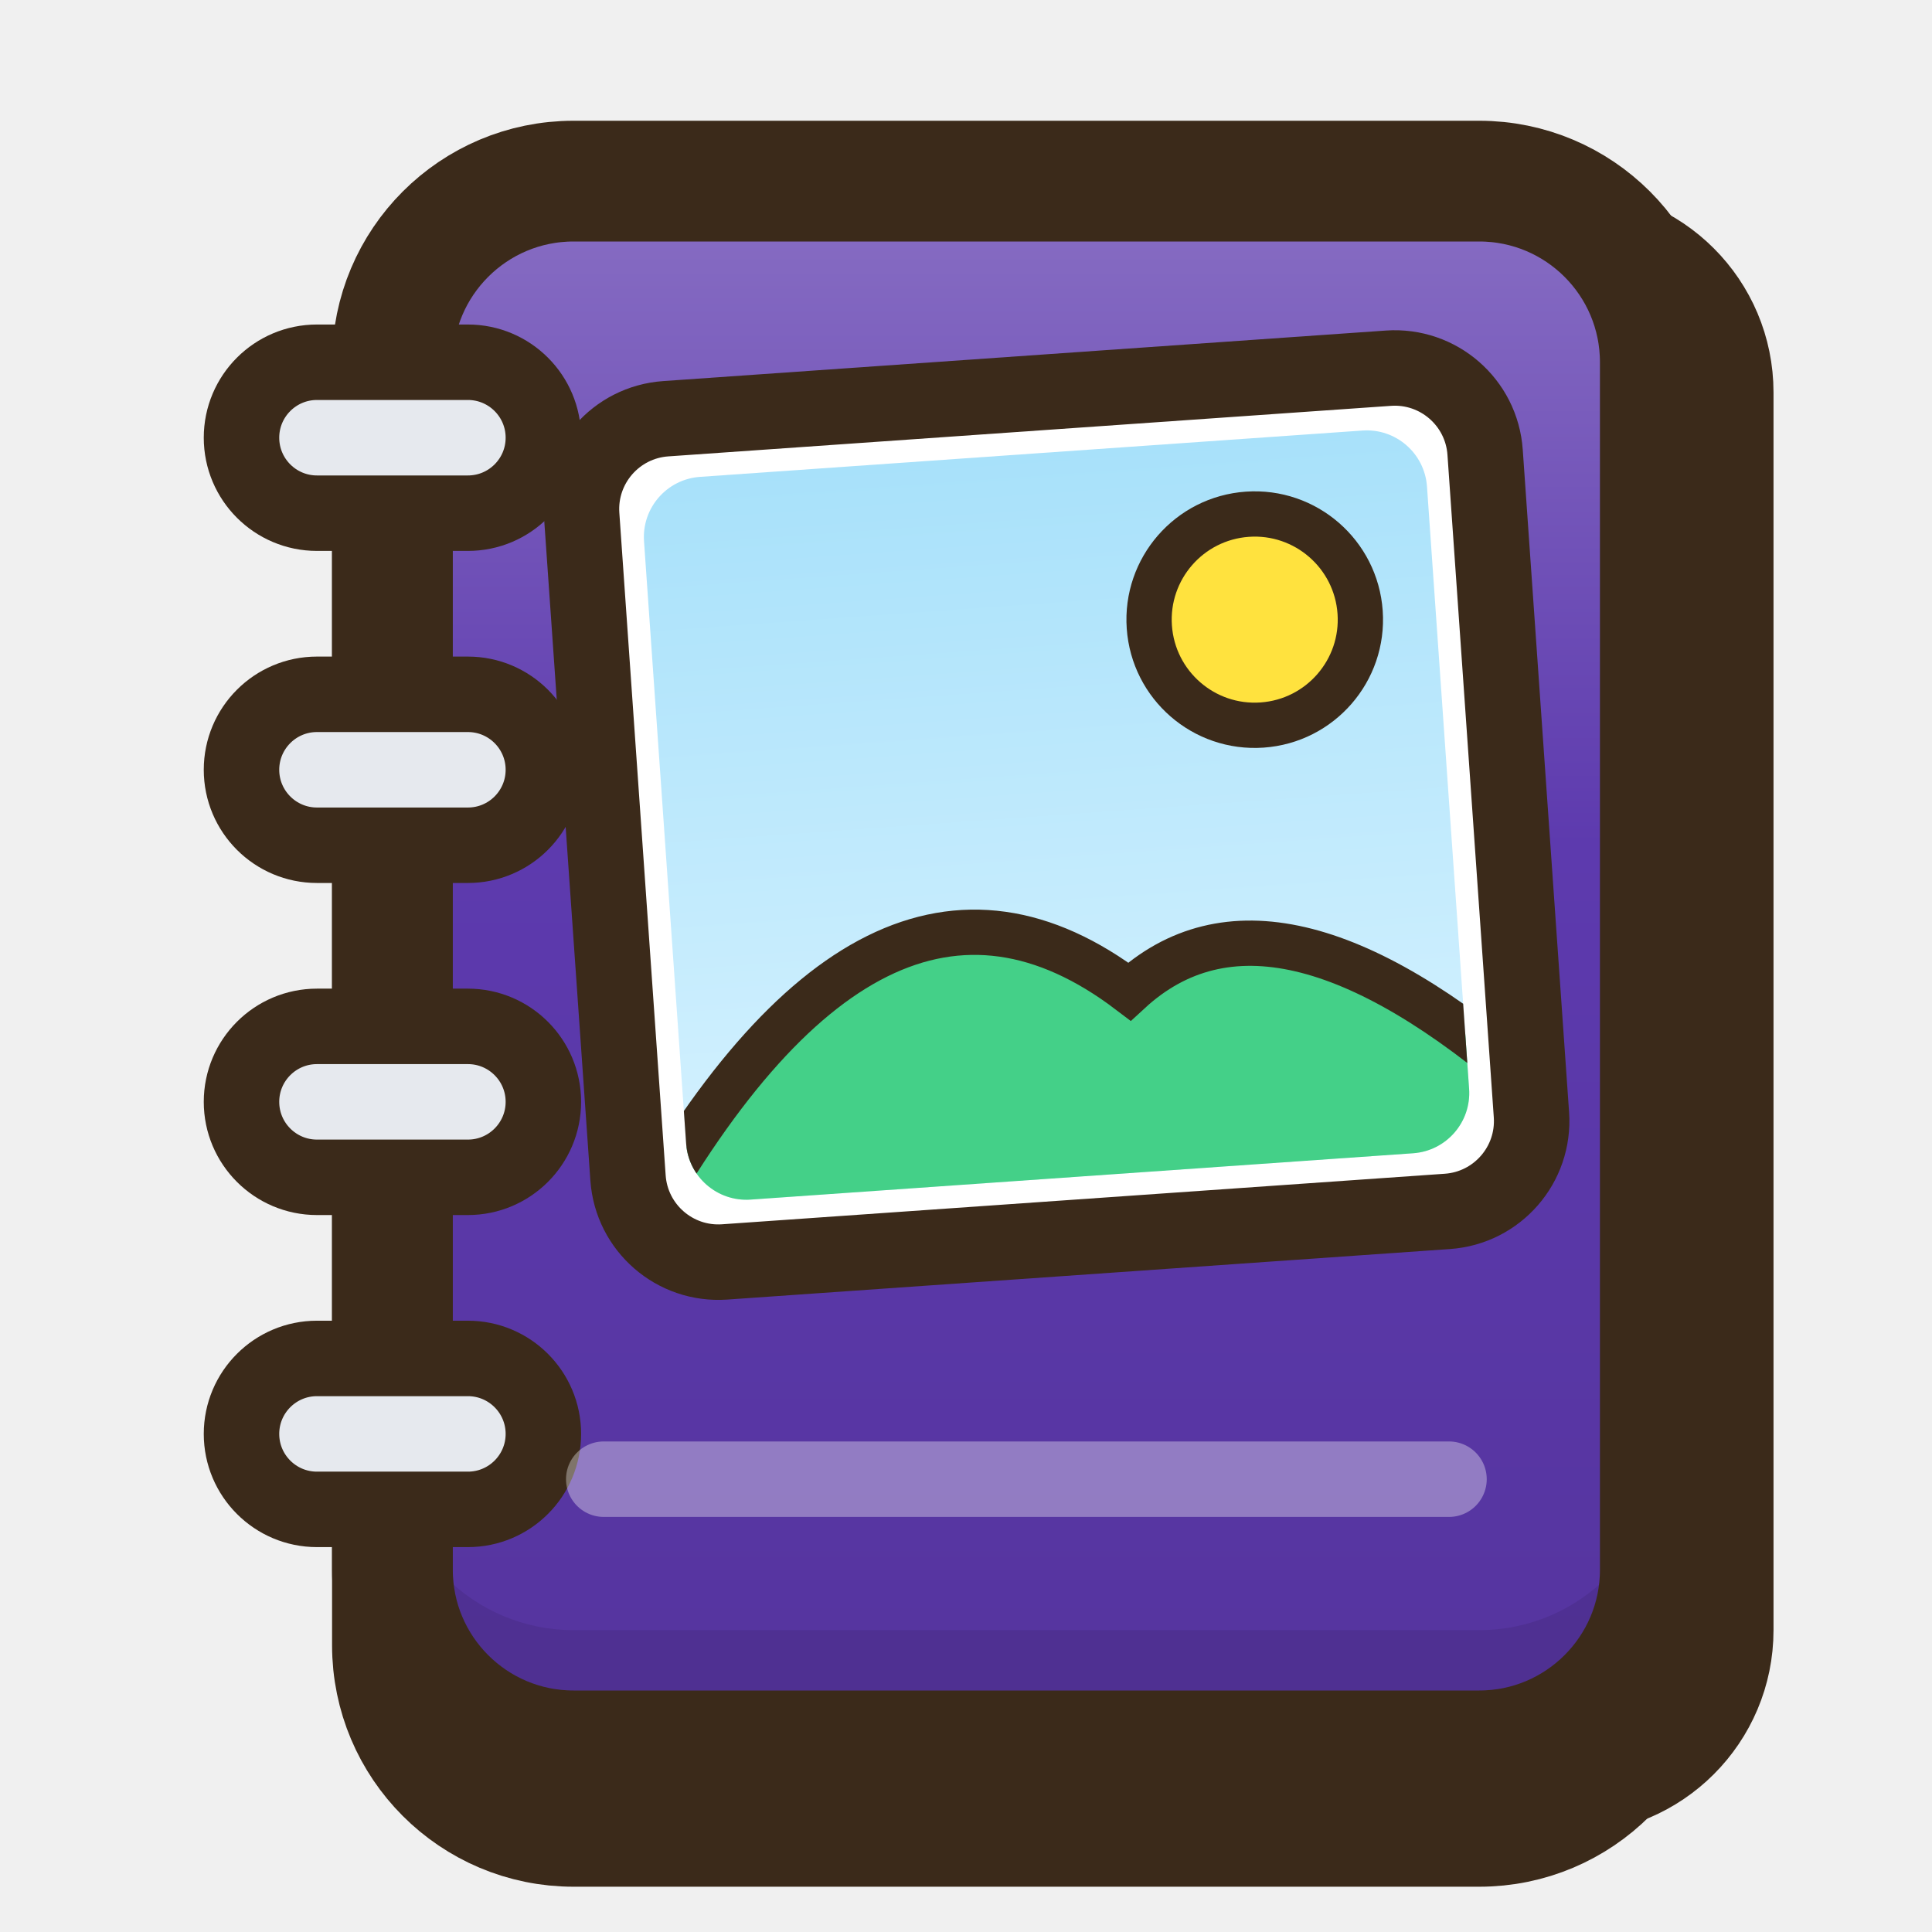
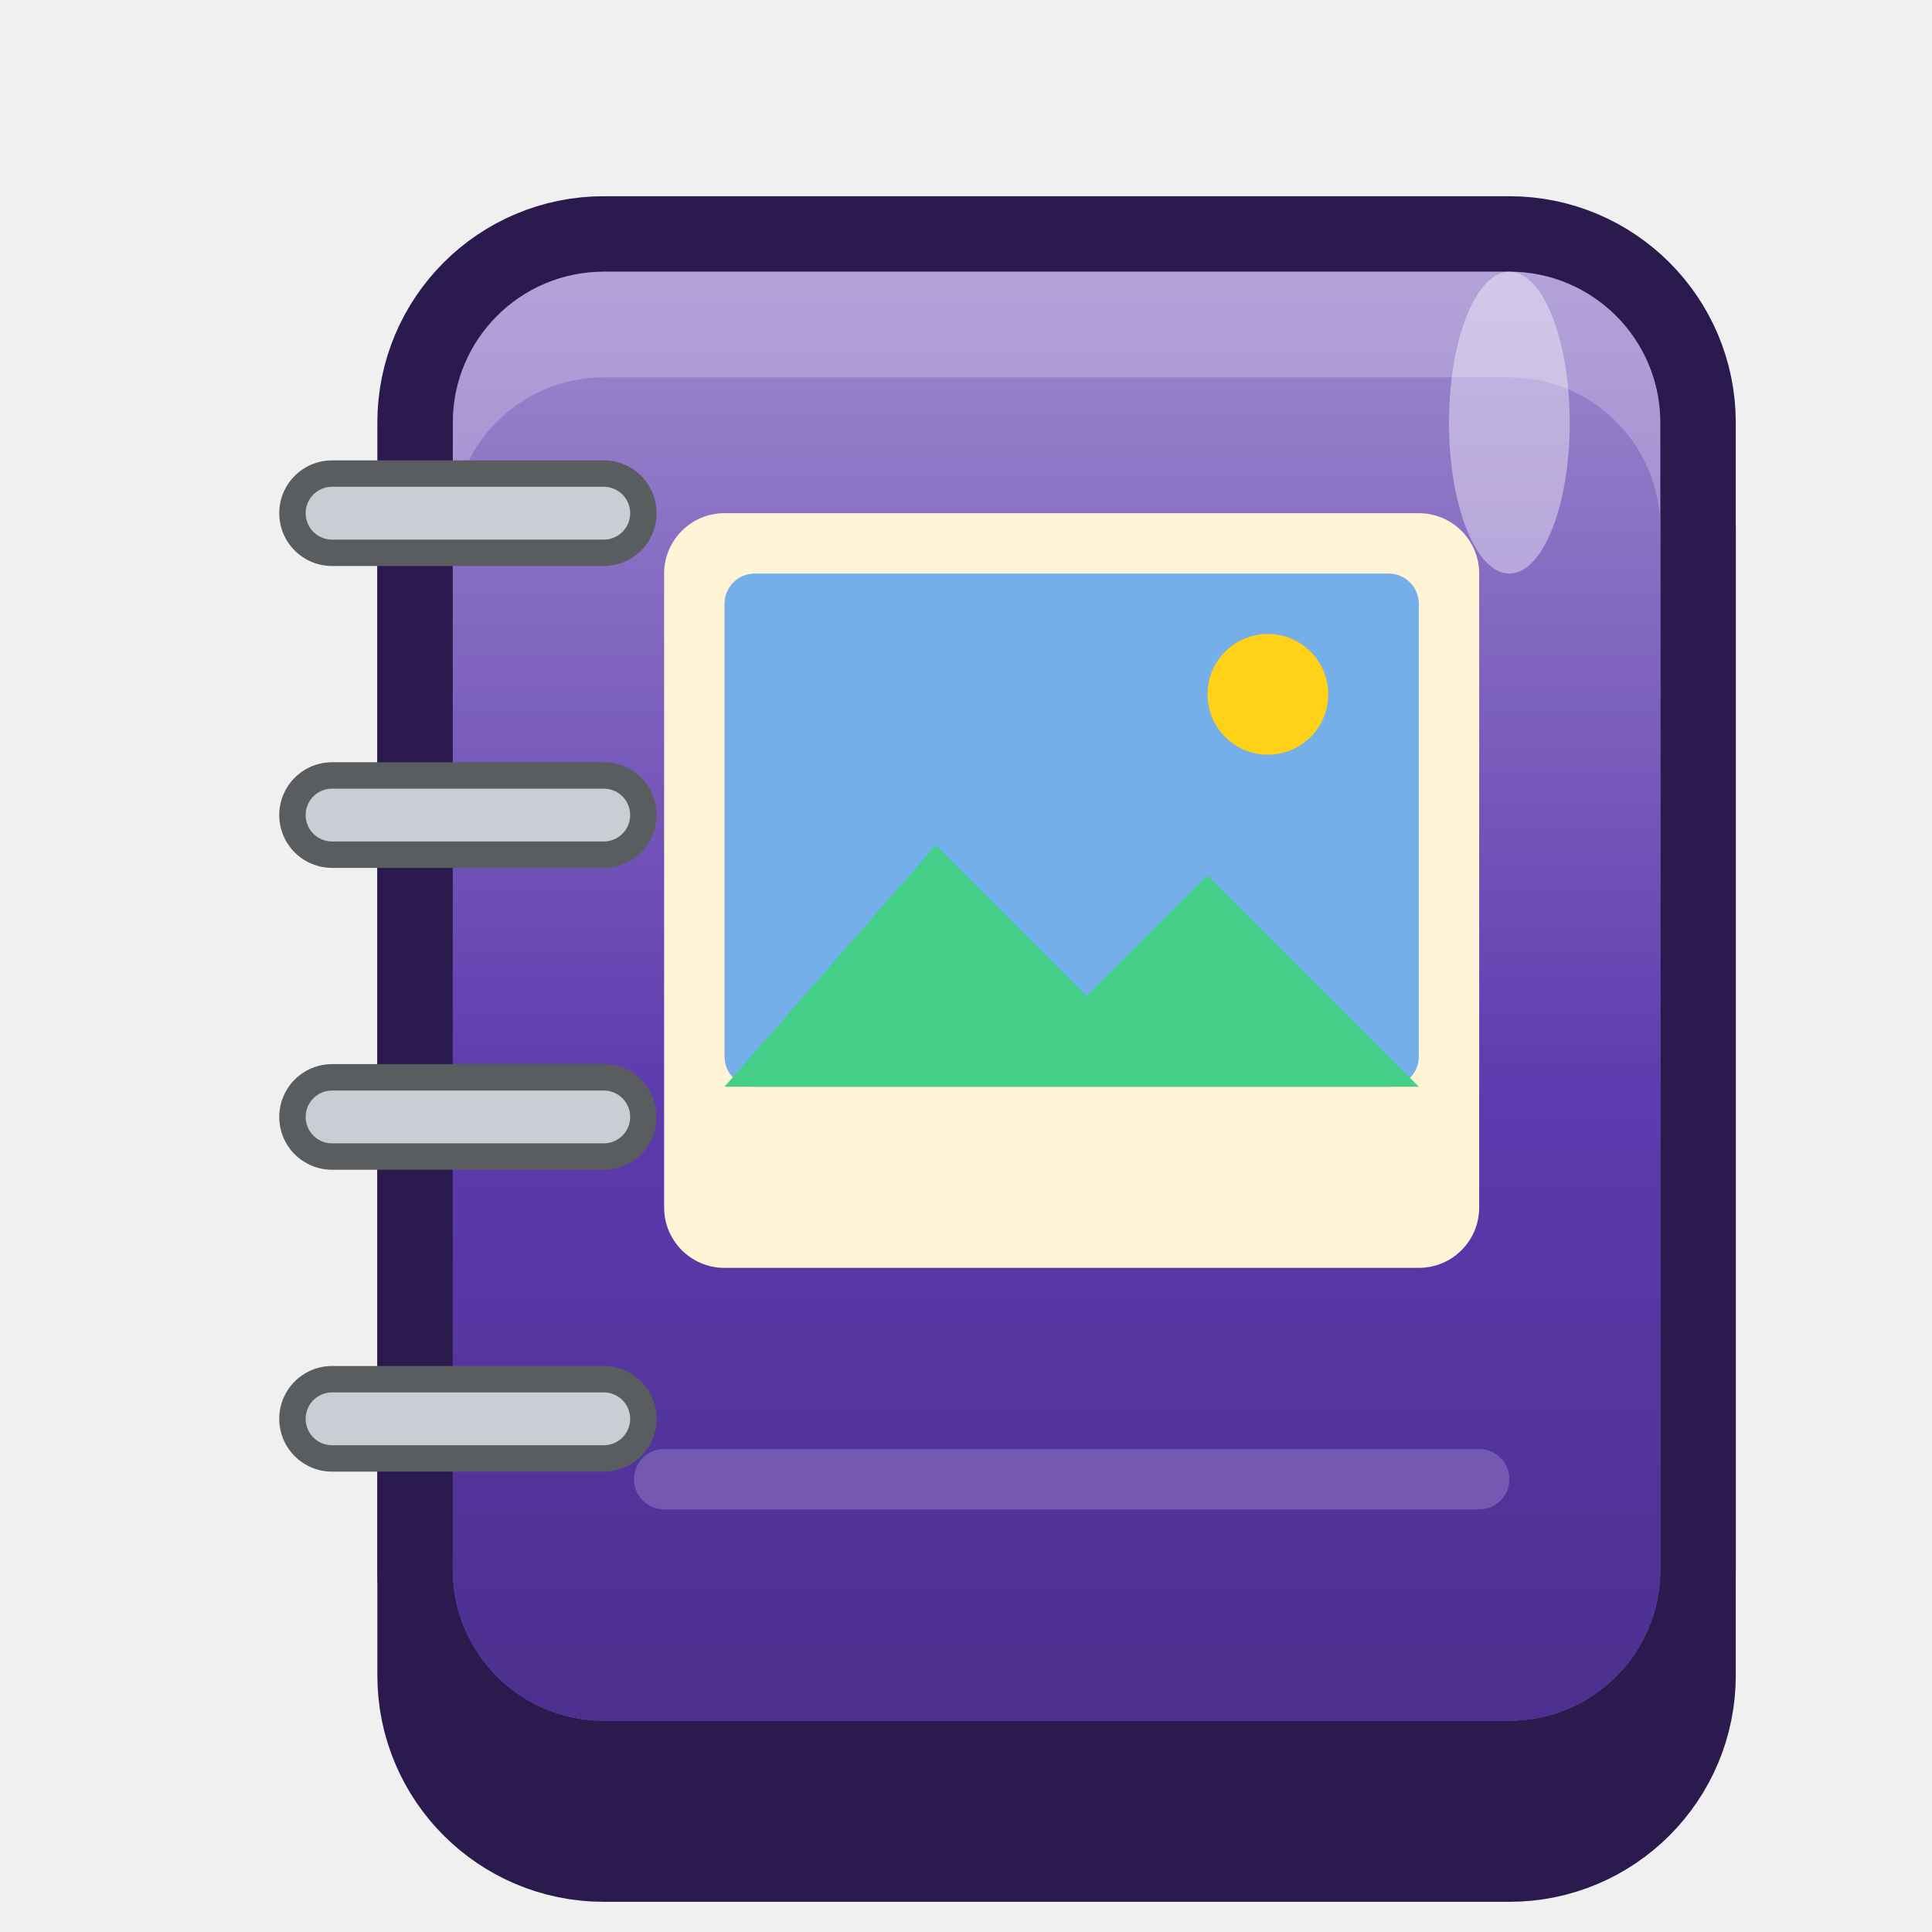
<svg xmlns="http://www.w3.org/2000/svg" viewBox="0 0 128 128" width="128" height="128">
  <defs>
-     <linearGradient id="p" x1="0" y1="0" x2="0" y2="1">
-       <stop offset="0" stop-color="#9179C8" />
-       <stop offset=".5" stop-color="#5D3AAE" />
-       <stop offset="1" stop-color="#5635A0" />
+     <g id="s68">
+       <rect x="30" y="18" width="80" height="96" rx="10" />
+     </g>
+     <rect id="p69" x="30" y="18" width="80" height="96" rx="10" />
+     <clipPath id="cp69">
+       <use href="#p69" />
+     </clipPath>
+     <linearGradient id="gp69" x1="0" y1="0" x2="0" y2="1">
+       <stop offset="0" stop-color="#967FCA" />
+       <stop offset="0.5" stop-color="#5D3AAE" />
+       <stop offset="1" stop-color="#492D88" />
    </linearGradient>
-     <linearGradient id="s" x1="0" y1="0" x2="0" y2="1">
-       <stop offset="0" stop-color="#A8E1FA" />
-       <stop offset="1" stop-color="#D6F2FF" />
-     </linearGradient>
-     <rect id="c" x="26" y="12" width="84" height="104" rx="12" />
-     <clipPath id="cc">
-       <use href="#c" />
-     </clipPath>
-     <clipPath id="ph">
-       <rect x="44" y="30" width="52" height="48" rx="4" />
-     </clipPath>
  </defs>
-   <rect x="32" y="16" width="82" height="102" rx="10" fill="#FFF4D6" stroke="#3B2A1A" stroke-width="7" />
-   <use href="#c" transform="translate(0 5)" fill="#3B2A1A" stroke="#3B2A1A" stroke-width="8" />
-   <use href="#c" fill="url(#p)" />
-   <g clip-path="url(#cc)">
-     <use href="#c" fill="#3F2776" fill-opacity=".35" />
-     <use href="#c" y="-8" fill="url(#p)" />
+   <use href="#s68" fill="#2A1A4E" stroke="#2A1A4E" stroke-width="10" stroke-linejoin="round" stroke-linecap="round" transform="translate(0 7)" />
+   <use href="#s68" fill="#2A1A4E" stroke="#2A1A4E" stroke-width="10" stroke-linejoin="round" stroke-linecap="round" />
+   <use href="#p69" fill="url(#gp69)" />
+   <g clip-path="url(#cp69)">
+     <use href="#p69" fill="#FFFFFF" fill-opacity="0.28" />
+     <use href="#p69" fill="url(#gp69)" transform="translate(0 7)" />
  </g>
-   <use href="#c" fill="none" stroke="#3B2A1A" stroke-width="8" />
-   <g transform="rotate(-4 70 54)">
-     <rect x="40" y="26" width="60" height="56" rx="6" fill="#FFFFFF" stroke="#3B2A1A" stroke-width="5" />
-     <rect x="44" y="30" width="52" height="48" rx="4" fill="url(#s)" />
-     <g clip-path="url(#ph)" stroke="#3B2A1A" stroke-width="3">
-       <circle cx="84" cy="42" r="7" fill="#FFE23E" />
-       <path d="M40 80Q58 52 74 66Q84 58 100 74V84H40Z" fill="#44D088" />
-     </g>
+   <rect x="44" y="34" width="54" height="50" rx="4" fill="#FFF4D6" />
+   <rect x="48" y="38" width="46" height="34" rx="2" fill="#74AFEA" />
+   <path d="M48 72L62 56L72 66L80 58L94 72Z" fill="#44D088" />
+   <circle cx="84" cy="46" r="4" fill="#FFD119" />
+   <path d="M44 98H98" stroke="#967FCA" stroke-opacity=".5" stroke-width="4" stroke-linecap="round" />
+   <g stroke="#5A5D60" stroke-width="7" stroke-linecap="round" fill="none">
+     <path d="M22 34H40M22 54H40M22 74H40M22 94H40" />
  </g>
-   <g fill="#E6E9EE" stroke="#3B2A1A" stroke-width="5">
-     <rect x="16" y="24" width="20" height="10" rx="5" />
-     <rect x="16" y="46" width="20" height="10" rx="5" />
-     <rect x="16" y="68" width="20" height="10" rx="5" />
-     <rect x="16" y="90" width="20" height="10" rx="5" />
+   <g stroke="#C9CED5" stroke-width="3.5" stroke-linecap="round" fill="none">
+     <path d="M22 34H40M22 54H40M22 74H40M22 94H40" />
  </g>
-   <path d="M40 98H96" stroke="#FFFFFF" stroke-opacity=".35" stroke-width="5" stroke-linecap="round" />
+   <ellipse cx="100" cy="28" rx="4" ry="10" transform="rotate(0 100 28)" fill="#FFFFFF" fill-opacity="0.4" />
</svg>
